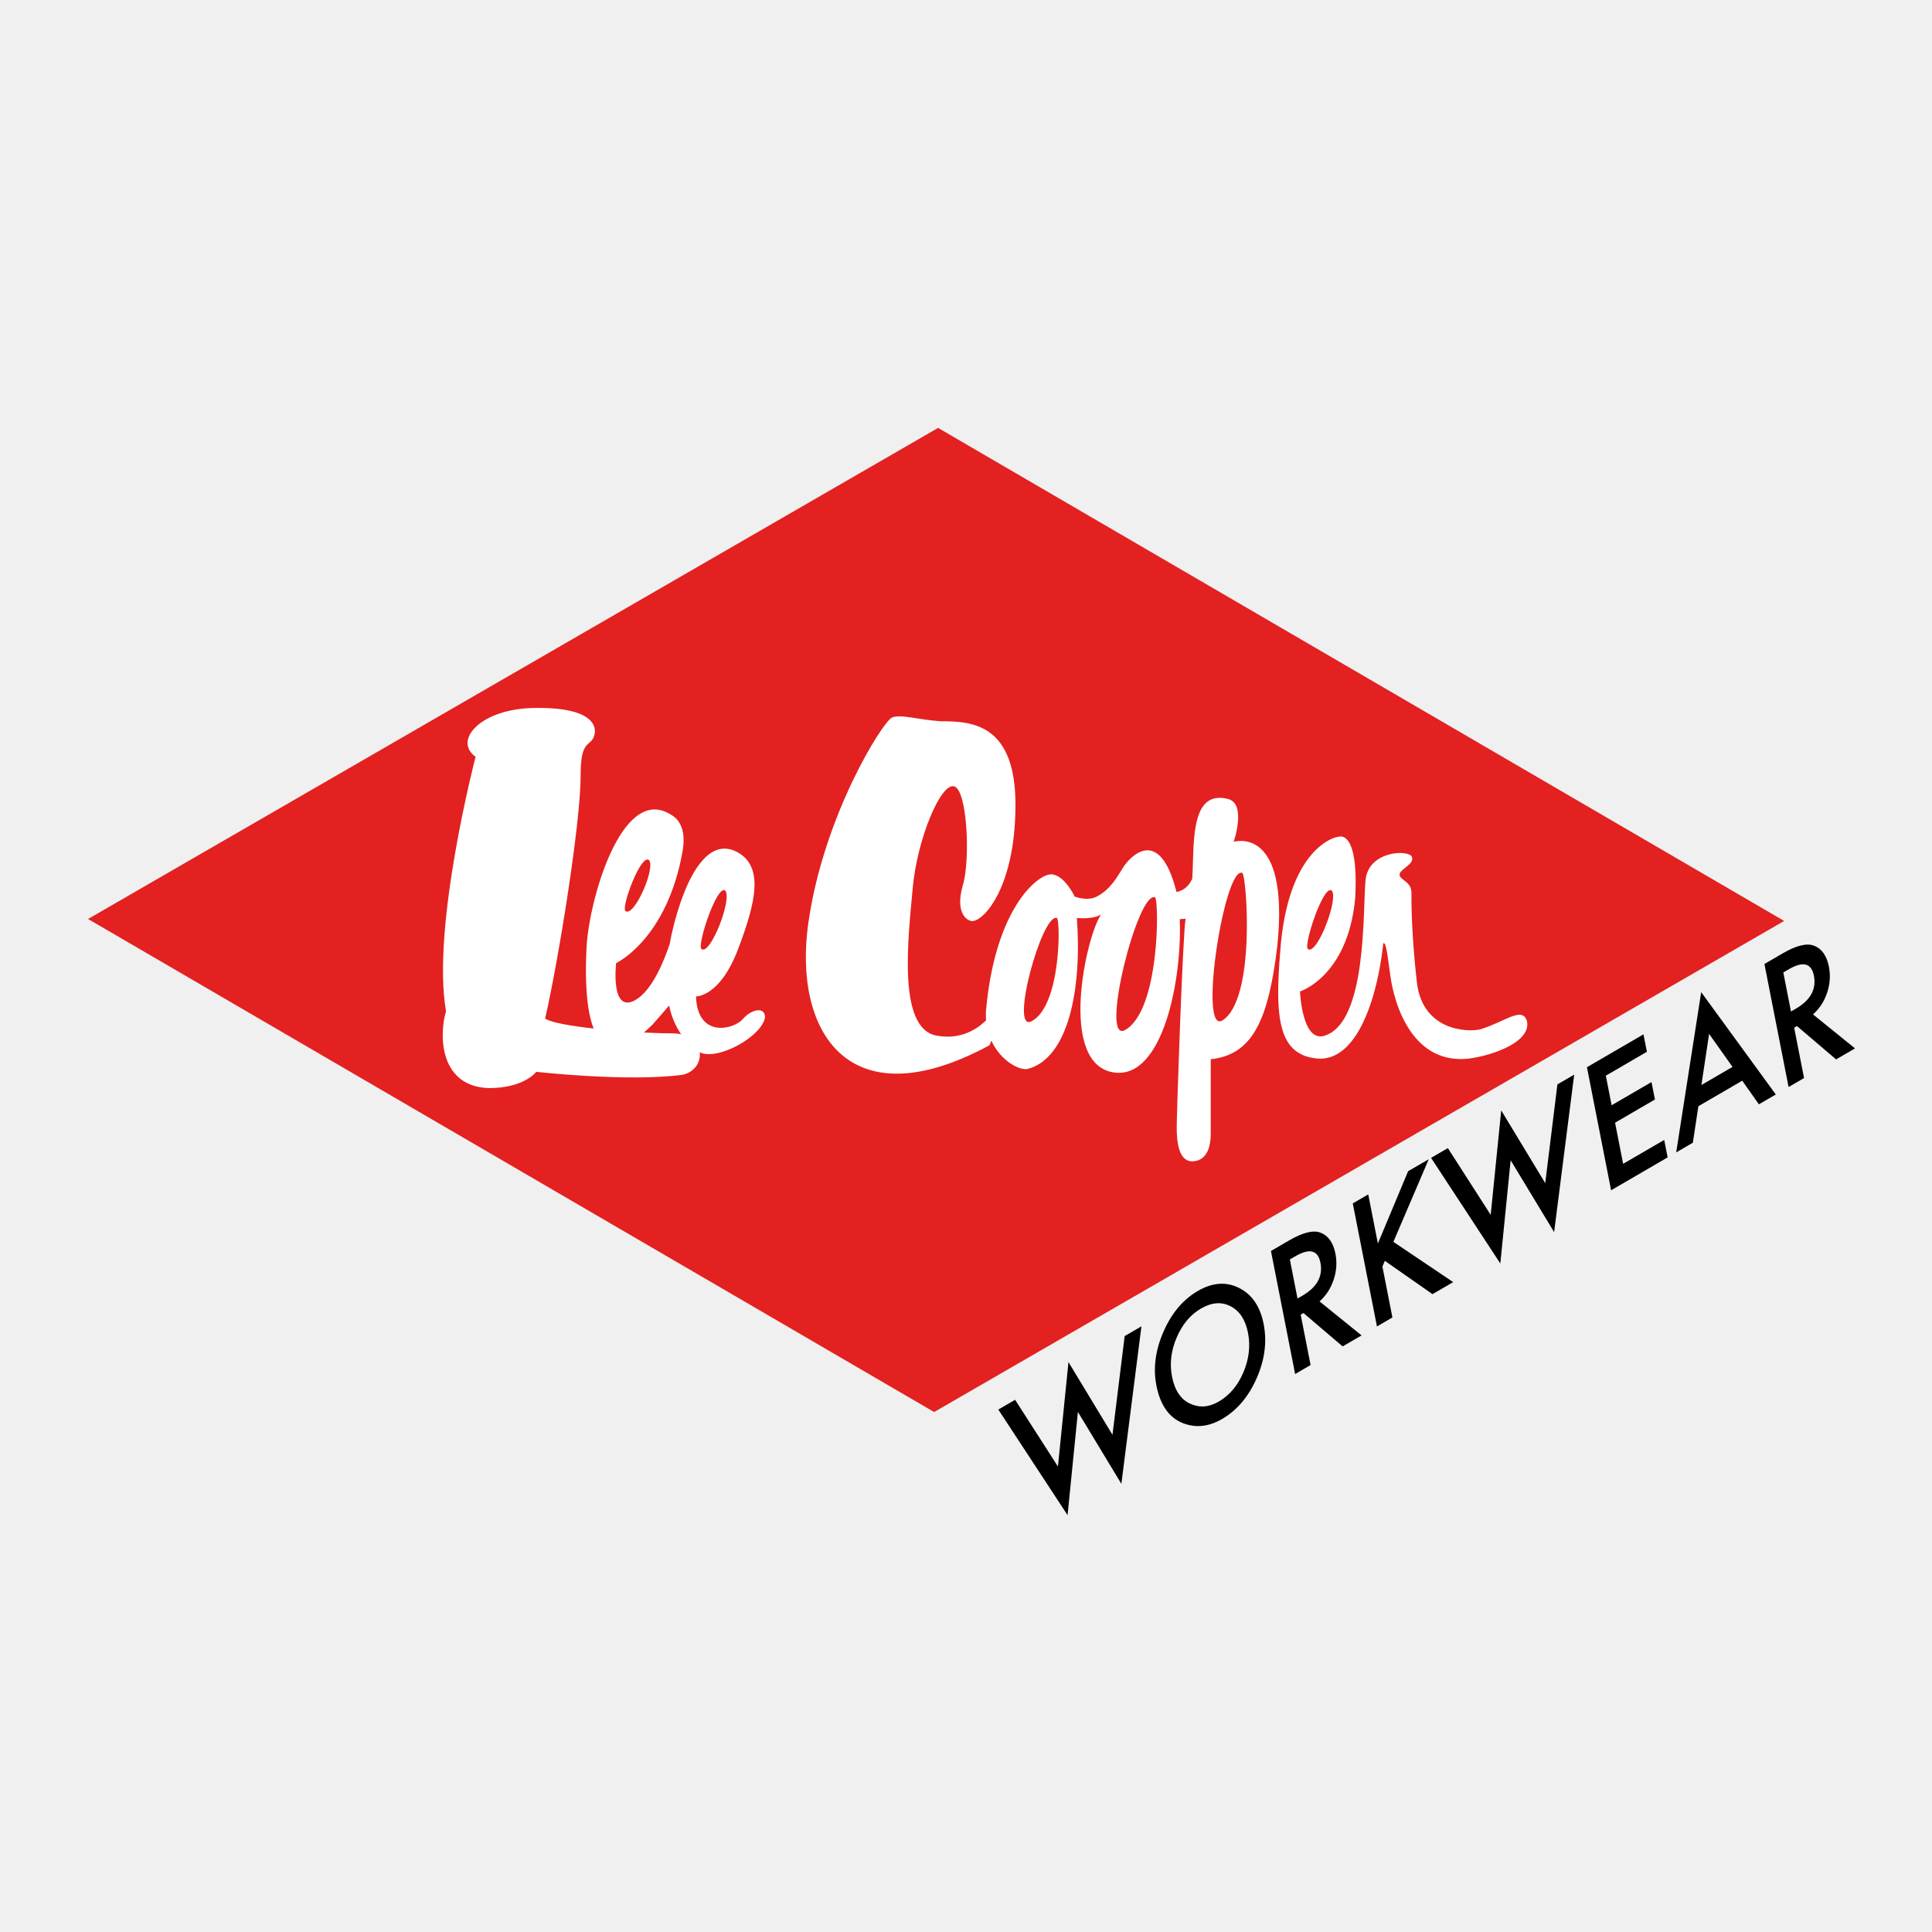
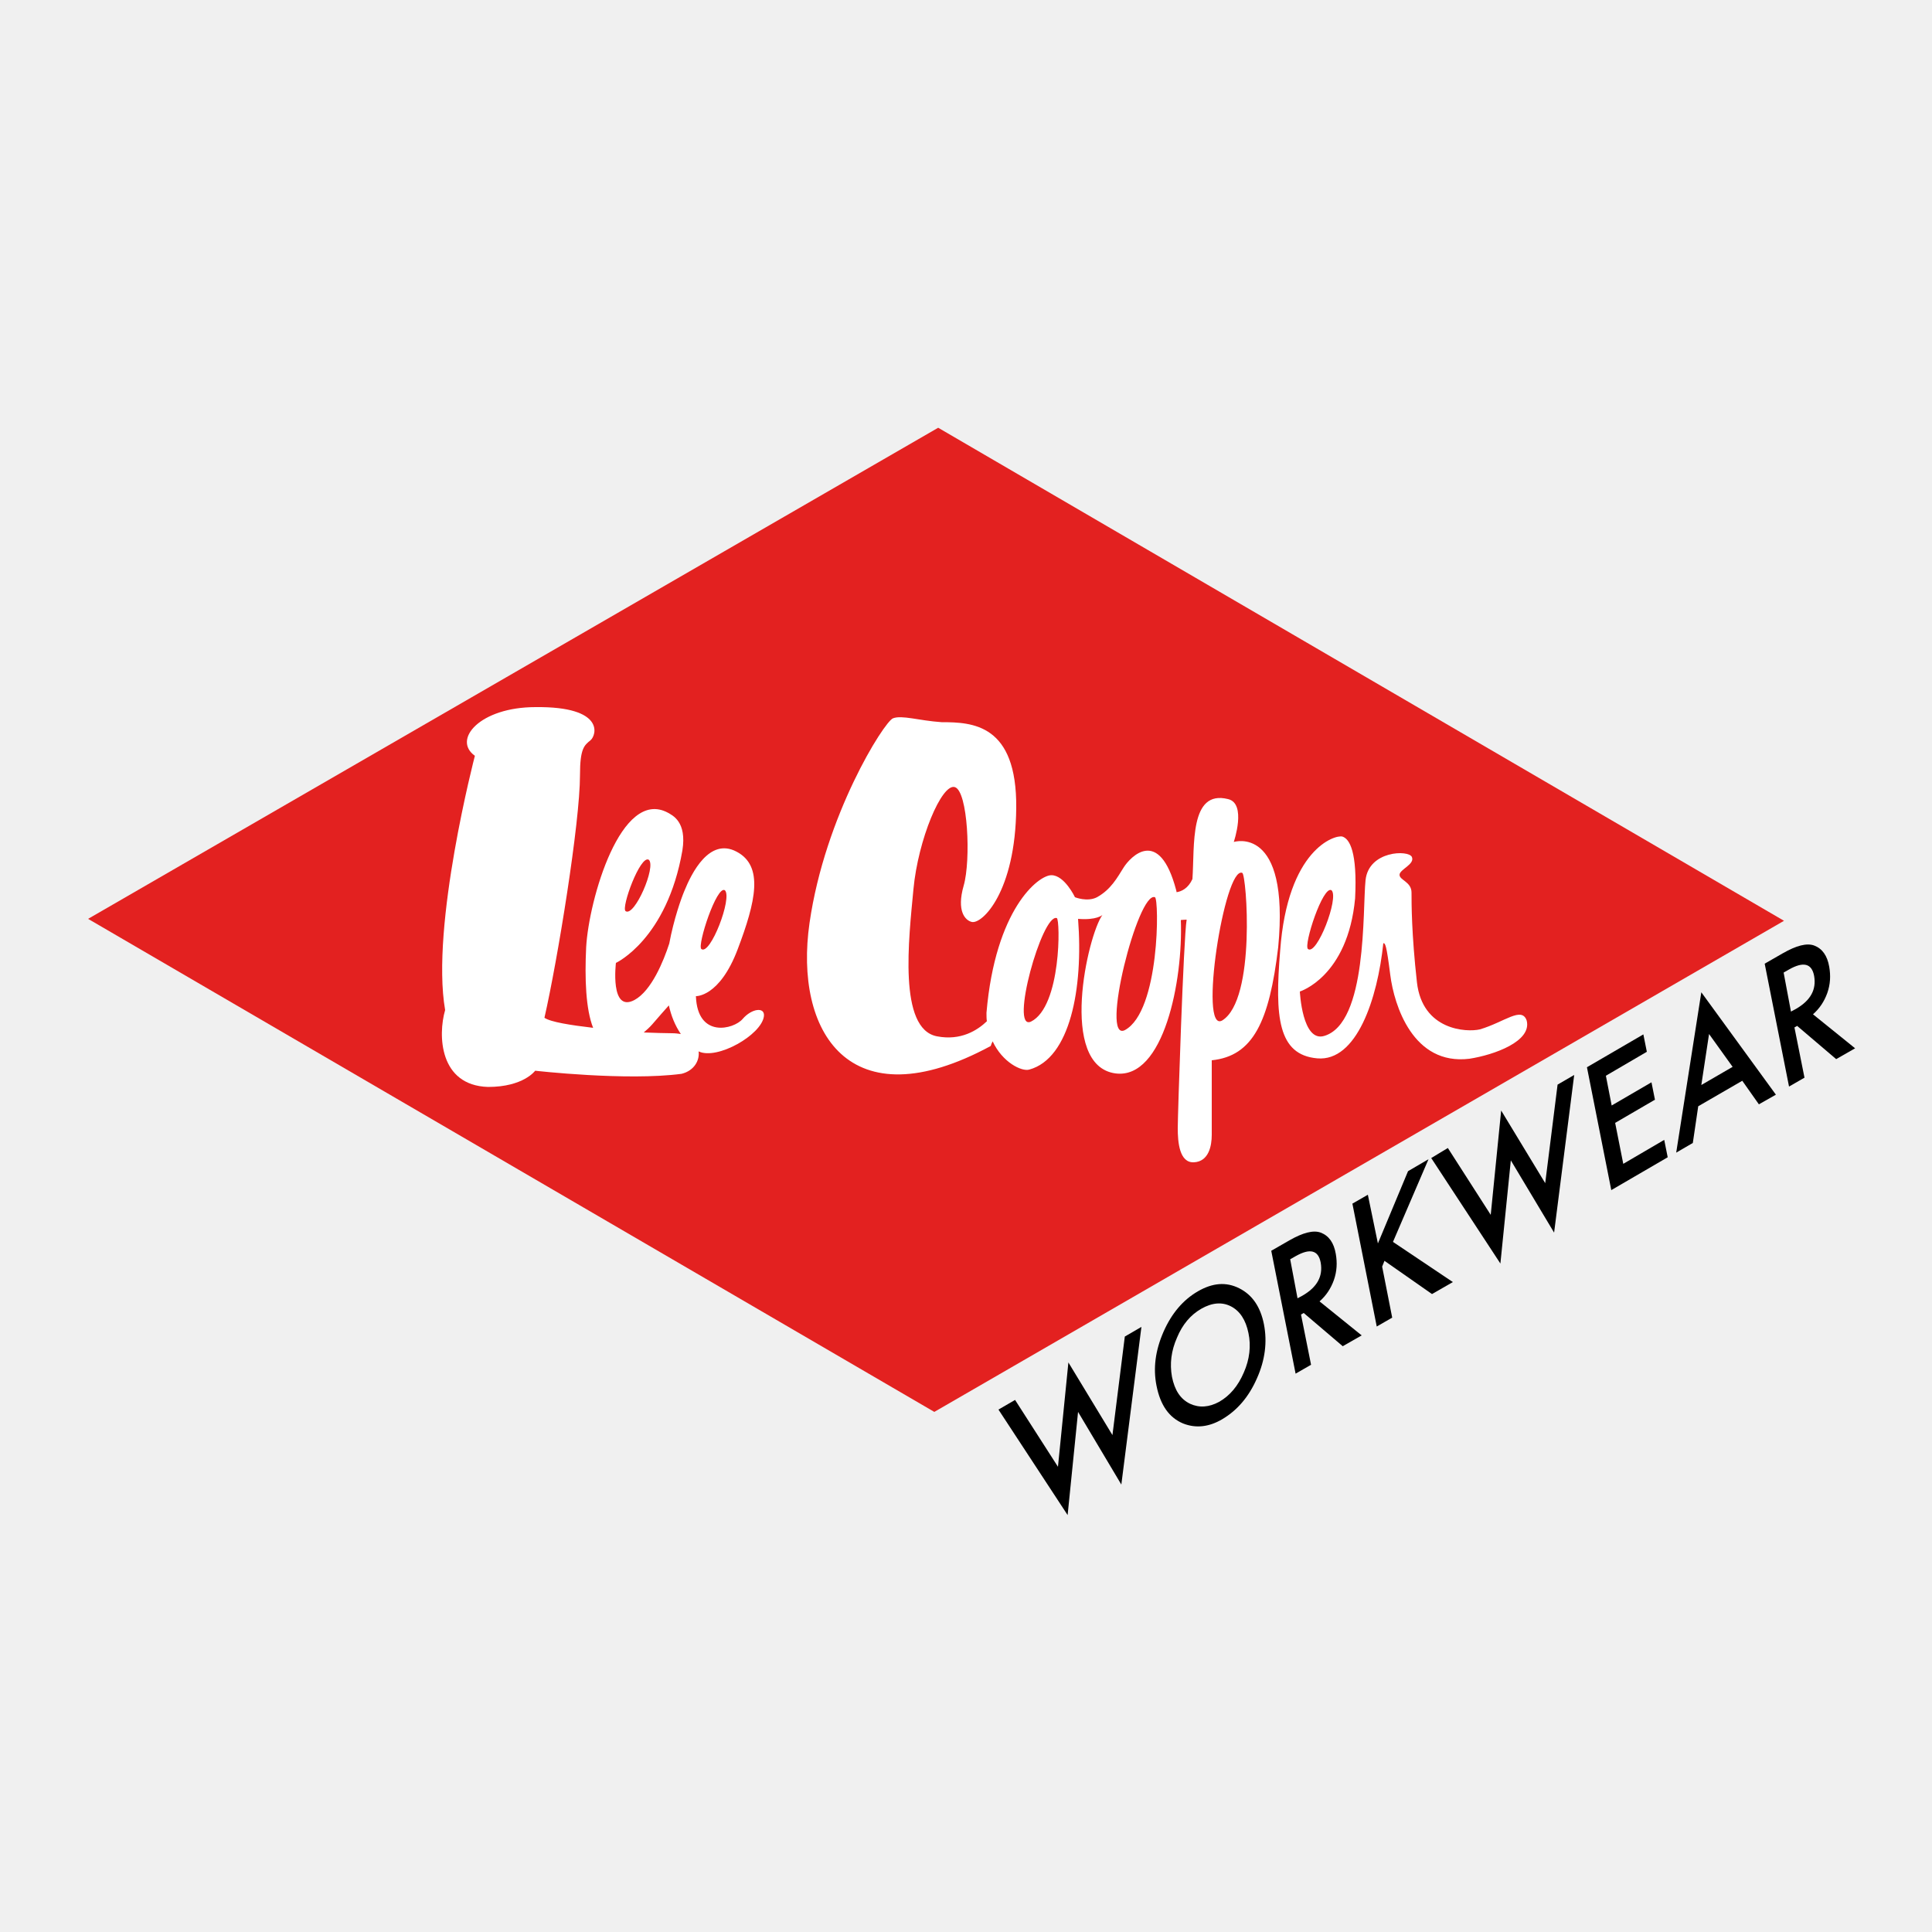
- <svg xmlns="http://www.w3.org/2000/svg" version="1.1" id="Calque_1" x="0px" y="0px" width="500px" height="500px" viewBox="0 0 500 500" enable-background="new 0 0 500 500" xml:space="preserve">
-   <g>
-     <polygon fill="#E32120" points="22.79,237.831 242.774,110.741 461.738,238.342 241.754,365.433  " />
-     <g>
-       <path fill="#FFFFFF" d="M192.244,263.734c-2.297,2.68-11.739,5.104-12.122-5.869c0,0,6.125,0.254,10.847-12.123    c4.721-12.377,6.762-21.565-0.256-25.265s-11.611,5.488-13.525,10.208c-0.769,1.896-2.729,7.23-3.868,13.611    c-1.524,4.568-4.641,12.224-9.021,14.589c-6.38,3.445-4.849-9.635-4.849-9.635s13.207-6.125,17.226-29.093    c1.244-7.464-2.606-9.118-3.828-9.761c-12.123-6.38-20.417,22.458-21.054,34.836c-0.422,8.183-0.071,16.106,1.839,20.948    c-5.914-0.654-11-1.536-12.558-2.574c3.445-14.93,9.187-50.53,9.187-62.78c0-6.89,1.148-7.656,2.68-8.996    s3.828-8.805-14.164-8.613c-14.355,0-21.628,8.422-15.695,12.633c0,0-11.484,44.022-7.656,65.842    c-1.914,6.508-1.531,19.522,11.101,19.905c9.188,0,12.25-4.211,12.25-4.211s23.734,2.68,37.897,0.766    c3.201-0.753,4.73-3.357,4.415-5.811c4.773,2.285,16.289-4.274,16.895-9.118C197.986,260.545,194.541,261.055,192.244,263.734z     M187.649,230.442c2.027,1.895-3.84,17.046-6.123,15.152C180.356,244.622,185.492,228.985,187.649,230.442z M167.872,222.519    c2.043,1.659-3.699,14.929-5.998,13.271C160.696,234.938,165.703,221.243,167.872,222.519z M166.642,267.213    c0.719-0.611,1.467-1.298,2.25-2.075c1.945-2.188,3.307-3.767,4.266-4.909c0.583,2.677,1.582,5.207,3.113,7.438    c-0.684-0.149-1.441-0.232-2.274-0.232C172.03,267.435,169.469,267.357,166.642,267.213z" />
-       <path fill="#FFFFFF" d="M395.13,264.117c-1.276-3.701-5.741,0.383-12.122,2.297c-3.445,0.766-14.93,0.255-16.333-12.25    c-1.403-12.505-1.403-20.417-1.403-23.224s-3.062-3.19-3.062-4.594s3.955-2.68,3.189-4.593    c-0.765-1.914-11.229-1.659-11.994,5.998s0.511,37.003-10.719,40.322c-5.742,1.659-6.253-11.484-6.253-11.484    s12.378-3.828,14.292-24.117c0.638-11.994-1.403-15.439-3.317-15.95c-1.914-0.511-14.164,3.19-16.078,29.604    c-1.403,16.971-0.638,26.924,9.57,27.816c10.208,0.894,15.567-15.439,17.099-29.858c0.511,0,0.765,0.256,1.786,8.167    s5.87,23.478,20.544,21.691C386.708,273.049,396.533,269.476,395.13,264.117z M344.599,230.442    c2.026,1.895-3.841,17.046-6.123,15.152C337.306,244.622,342.442,228.985,344.599,230.442z" />
-       <path fill="#FFFFFF" d="M319.271,217.861c0,0,3.445-9.953-1.531-11.102c-9.953-2.488-8.613,12.059-9.188,20.671    c-1.092,2.402-2.805,3.183-4.076,3.412c-0.043-0.185-0.088-0.366-0.135-0.541c-4.402-16.652-11.866-8.613-13.589-5.934    s-3.254,5.742-6.891,7.656c-2.501,1.316-5.742,0-5.742,0s-2.68-5.742-6.125-5.742s-14.547,8.805-16.844,35.601    c-0.027,0.756-0.004,1.48,0.055,2.179c-2.377,2.331-6.652,5.12-12.878,3.946c-10.145-1.914-7.273-25.266-6.125-38.089    s7.273-27.371,10.718-26.414c3.445,0.957,4.211,18.949,2.297,25.457c-1.914,6.508,0.383,8.996,2.106,9.379    c2.721,0.604,11.292-7.848,11.483-29.476s-11.292-22.203-19.331-22.203c-5.934-0.383-10.336-1.914-12.633-0.957    s-17.609,25.074-21.628,53.019s10.145,51.678,46.893,31.772c0.145-0.415,0.298-0.804,0.453-1.178    c2.473,5.394,7.494,7.851,9.5,7.303c10.527-2.871,13.973-20.862,12.633-39.045c4.785,0.383,6.316-0.957,6.316-0.957    c-3.828,5.167-11.484,39.045,3.445,40.959c12.521,1.605,17.501-24.118,16.863-39.686c0.338-0.028,0.818-0.068,1.511-0.125    c-0.766,4.785-2.297,50.53-2.297,53.975s0.383,8.996,4.211,8.805s4.594-4.211,4.594-7.082s0-8.039,0-19.332    c10.719-1.148,14.93-9.952,17.227-29.284C333.818,213.268,319.271,217.861,319.271,217.861z M266.826,264.372    c-5.551,2.488,2.871-28.136,6.699-26.796C274.447,237.898,274.674,260.544,266.826,264.372z M291.065,266.627    c-6.496,3.195,3.36-36.118,7.841-34.399C299.984,232.643,300.25,261.714,291.065,266.627z M316.316,264.119    c-6.249,3.548,0.566-40.111,5.18-38.201C322.606,226.378,325.12,258.662,316.316,264.119z" />
-     </g>
-     <g>
-       <path d="M262.709,362.266l11.083,17.268l2.728-27.024l11.388,18.815l3.153-25.548l4.343-2.526l-5.196,40.755l-11.249-18.598    l-2.673,26.718l-17.921-27.332L262.709,362.266z" />
-       <path d="M299.276,358.578c-0.881-4.483-0.269-9.129,1.834-13.937c2.094-4.803,5.053-8.314,8.876-10.539    c3.777-2.196,7.336-2.459,10.676-0.786c3.351,1.668,5.473,4.777,6.366,9.327c0.899,4.579,0.3,9.256-1.798,14.031    c-2.107,4.794-5.094,8.315-8.964,10.567c-3.423,1.99-6.776,2.355-10.06,1.094C302.587,366.933,300.277,363.68,299.276,358.578z     M303.323,356.293c0.691,3.521,2.245,5.841,4.66,6.966c2.403,1.129,4.887,0.947,7.451-0.543c2.782-1.618,4.9-4.139,6.359-7.561    c1.453-3.448,1.85-6.852,1.191-10.206c-0.666-3.396-2.171-5.691-4.511-6.891c-2.331-1.218-4.883-1.021-7.652,0.591    c-2.76,1.604-4.862,4.114-6.309,7.528C303.061,349.566,302.663,352.938,303.323,356.293z" />
-       <path d="M341.494,336.804l10.873,8.797l-4.895,2.847l-10.133-8.631l-0.722,0.42l2.561,13.035l-4,2.326l-6.255-31.843l4.687-2.726    c3.504-2.037,6.189-2.719,8.057-2.045c2.063,0.762,3.378,2.586,3.945,5.474c0.443,2.255,0.285,4.507-0.473,6.755    C344.383,333.461,343.167,335.326,341.494,336.804z M335.796,336.052l1.271-0.739c3.789-2.204,5.344-5.047,4.66-8.526    c-0.64-3.257-2.804-3.814-6.489-1.671l-1.427,0.829L335.796,336.052z" />
-       <path d="M356.593,321.818l7.826-18.706l5.34-3.106l-9.154,21.386l15.478,10.417l-5.356,3.115l-12.331-8.616l-0.631,1.471    l2.589,13.179l-4,2.327l-6.255-31.844l4-2.326L356.593,321.818z" />
-       <path d="M374.704,297.129l11.084,17.269l2.728-27.024l11.387,18.815l3.153-25.549l4.343-2.525l-5.195,40.755l-11.25-18.599    l-2.672,26.718l-17.922-27.332L374.704,297.129z" />
-       <path d="M426.215,272.203l-10.631,6.182l1.503,7.653l10.321-6.002l0.887,4.515l-10.319,6.002l2.09,10.644l10.629-6.183    l0.888,4.517l-14.63,8.509l-6.255-31.843l14.63-8.509L426.215,272.203z" />
-       <path d="M450.893,279.682l-11.351,6.602l-1.436,9.452l-4.309,2.506l6.472-41.473l19.305,26.481l-4.38,2.548L450.893,279.682z     M448.374,276.113l-6.06-8.541l-1.993,13.225L448.374,276.113z" />
-       <path d="M469.202,262.529l10.874,8.797l-4.896,2.847l-10.133-8.631l-0.722,0.42l2.562,13.035l-4,2.326l-6.255-31.842l4.686-2.726    c3.504-2.037,6.189-2.718,8.058-2.044c2.063,0.761,3.378,2.585,3.944,5.474c0.443,2.254,0.285,4.506-0.471,6.753    C472.092,259.187,470.875,261.052,469.202,262.529z M463.504,261.776l1.272-0.738c3.787-2.204,5.342-5.047,4.659-8.526    c-0.641-3.257-2.804-3.814-6.49-1.671l-1.426,0.829L463.504,261.776z" />
-     </g>
-   </g>
+ <svg xmlns="http://www.w3.org/2000/svg" version="1.1" id="Calque_1" x="0px" y="0px" viewBox="-345 170.9 500 500" style="enable-background:new -345 170.9 500 500;" xml:space="preserve">
+   <style type="text/css">
+ 	.st0{fill:#E32120;}
+ 	.st1{fill:#FFFFFF;}
+ </style>
+   <polygon class="st0" points="-322.2,408.7 -102.2,281.6 116.7,409.2 -103.2,536.3 " />
+   <path class="st1" d="M-152.8,434.6c-2.3,2.7-11.7,5.1-12.1-5.9c0,0,6.1,0.3,10.8-12.1c4.7-12.4,6.8-21.6-0.3-25.3  c-7-3.7-11.6,5.5-13.5,10.2c-0.8,1.9-2.7,7.2-3.9,13.6c-1.5,4.6-4.6,12.2-9,14.6c-6.4,3.4-4.8-9.6-4.8-9.6s13.2-6.1,17.2-29.1  c1.2-7.5-2.6-9.1-3.8-9.8c-12.1-6.4-20.4,22.5-21.1,34.8c-0.4,8.2-0.1,16.1,1.8,20.9c-5.9-0.7-11-1.5-12.6-2.6  c3.4-14.9,9.2-50.5,9.2-62.8c0-6.9,1.1-7.7,2.7-9s3.8-8.8-14.2-8.6c-14.4,0-21.6,8.4-15.7,12.6c0,0-11.5,44-7.7,65.8  c-1.9,6.5-1.5,19.5,11.1,19.9c9.2,0,12.2-4.2,12.2-4.2s23.7,2.7,37.9,0.8c3.2-0.8,4.7-3.4,4.4-5.8c4.8,2.3,16.3-4.3,16.9-9.1  C-147,431.4-150.5,431.9-152.8,434.6z M-157.4,401.3c2,1.9-3.8,17-6.1,15.2C-164.6,415.5-159.5,399.9-157.4,401.3z M-177.1,393.4  c2,1.7-3.7,14.9-6,13.3C-184.3,405.8-179.3,392.1-177.1,393.4z M-178.4,438.1c0.7-0.6,1.5-1.3,2.2-2.1c1.9-2.2,3.3-3.8,4.3-4.9  c0.6,2.7,1.6,5.2,3.1,7.4c-0.7-0.1-1.4-0.2-2.3-0.2C-173,438.3-175.5,438.2-178.4,438.1z" />
+   <path class="st1" d="M50.1,435c-1.3-3.7-5.7,0.4-12.1,2.3c-3.4,0.8-14.9,0.3-16.3-12.2s-1.4-20.4-1.4-23.2s-3.1-3.2-3.1-4.6  s4-2.7,3.2-4.6c-0.8-1.9-11.2-1.7-12,6c-0.8,7.7,0.5,37-10.7,40.3c-5.7,1.7-6.3-11.5-6.3-11.5s12.4-3.8,14.3-24.1  c0.6-12-1.4-15.4-3.3-16c-1.9-0.5-14.2,3.2-16.1,29.6c-1.4,17-0.6,26.9,9.6,27.8C6.1,445.7,11.5,429.4,13,415c0.5,0,0.8,0.3,1.8,8.2  s5.9,23.5,20.5,21.7C41.7,443.9,51.5,440.4,50.1,435z M-0.4,401.3c2,1.9-3.8,17-6.1,15.2C-7.7,415.5-2.6,399.9-0.4,401.3z" />
+   <path class="st1" d="M-25.7,388.8c0,0,3.4-10-1.5-11.1c-10-2.5-8.6,12.1-9.2,20.7c-1.1,2.4-2.8,3.2-4.1,3.4c0-0.2-0.1-0.4-0.1-0.5  c-4.4-16.7-11.9-8.6-13.6-5.9c-1.7,2.7-3.3,5.7-6.9,7.7c-2.5,1.3-5.7,0-5.7,0s-2.7-5.7-6.1-5.7s-14.5,8.8-16.8,35.6  c0,0.8,0,1.5,0.1,2.2c-2.4,2.3-6.7,5.1-12.9,3.9c-10.1-1.9-7.3-25.3-6.1-38.1s7.3-27.4,10.7-26.4s4.2,18.9,2.3,25.5s0.4,9,2.1,9.4  c2.7,0.6,11.3-7.8,11.5-29.5s-11.3-22.2-19.3-22.2c-5.9-0.4-10.3-1.9-12.6-1s-17.6,25.1-21.6,53c-4,27.9,10.1,51.7,46.9,31.8  c0.1-0.4,0.3-0.8,0.5-1.2c2.5,5.4,7.5,7.9,9.5,7.3c10.5-2.9,14-20.9,12.6-39c4.8,0.4,6.3-1,6.3-1c-3.8,5.2-11.5,39,3.4,41  c12.5,1.6,17.5-24.1,16.9-39.7c0.3,0,0.8-0.1,1.5-0.1c-0.8,4.8-2.3,50.5-2.3,54s0.4,9,4.2,8.8s4.6-4.2,4.6-7.1s0-8,0-19.3  c10.7-1.1,14.9-10,17.2-29.3C-11.2,384.2-25.7,388.8-25.7,388.8z M-78.2,435.3c-5.6,2.5,2.9-28.1,6.7-26.8  C-70.6,408.8-70.3,431.4-78.2,435.3z M-53.9,437.5c-6.5,3.2,3.4-36.1,7.8-34.4C-45,403.5-44.8,432.6-53.9,437.5z M-28.7,435  c-6.2,3.5,0.6-40.1,5.2-38.2C-22.4,397.3-19.9,429.6-28.7,435z" />
+   <path d="M-82.3,533.2l11.1,17.3l2.7-27l11.4,18.8l3.2-25.5l4.3-2.5l-5.2,40.8L-66,536.3l-2.7,26.7l-17.9-27.3L-82.3,533.2z" />
+   <path d="M-45.7,529.5c-0.9-4.5-0.3-9.1,1.8-13.9c2.1-4.8,5.1-8.3,8.9-10.5c3.8-2.2,7.3-2.5,10.7-0.8c3.4,1.7,5.5,4.8,6.4,9.3  c0.9,4.6,0.3,9.3-1.8,14c-2.1,4.8-5.1,8.3-9,10.6c-3.4,2-6.8,2.4-10.1,1.1C-42.4,537.8-44.7,534.6-45.7,529.5z M-41.7,527.2  c0.7,3.5,2.2,5.8,4.7,7c2.4,1.1,4.9,0.9,7.5-0.5c2.8-1.6,4.9-4.1,6.4-7.6c1.5-3.4,1.9-6.9,1.2-10.2c-0.7-3.4-2.2-5.7-4.5-6.9  c-2.3-1.2-4.9-1-7.7,0.6c-2.8,1.6-4.9,4.1-6.3,7.5C-41.9,520.5-42.3,523.8-41.7,527.2z" />
+   <path d="M-3.5,507.7l10.9,8.8l-4.9,2.8l-10.1-8.6l-0.7,0.4l2.6,13l-4,2.3l-6.3-31.8l4.7-2.7c3.5-2,6.2-2.7,8.1-2  c2.1,0.8,3.4,2.6,3.9,5.5c0.4,2.3,0.3,4.5-0.5,6.8C-0.6,504.4-1.8,506.2-3.5,507.7z M-9.2,506.9l1.3-0.7c3.8-2.2,5.3-5,4.7-8.5  c-0.6-3.3-2.8-3.8-6.5-1.7l-1.4,0.8L-9.2,506.9z" />
+   <path d="M11.6,492.7l7.8-18.7l5.3-3.1l-9.2,21.4l15.5,10.4l-5.4,3.1l-12.3-8.6l-0.6,1.5l2.6,13.2l-4,2.3l-6.3-31.8l4-2.3L11.6,492.7  z" />
+   <path d="M29.7,468l11.1,17.3l2.7-27l11.4,18.8l3.2-25.5l4.3-2.5l-5.2,40.8L46,471.2l-2.7,26.7l-17.9-27.3L29.7,468z" />
+   <path d="M81.2,443.1l-10.6,6.2l1.5,7.7l10.3-6l0.9,4.5l-10.3,6l2.1,10.6l10.6-6.2l0.9,4.5L72,478.9l-6.3-31.8l14.6-8.5L81.2,443.1z" />
+   <path d="M105.9,450.6l-11.4,6.6l-1.4,9.5l-4.3,2.5l6.5-41.5l19.3,26.5l-4.4,2.5L105.9,450.6z M103.4,447l-6.1-8.5l-2,13.2L103.4,447  z" />
+   <path d="M124.2,433.4l10.9,8.8l-4.9,2.8l-10.1-8.6l-0.7,0.4l2.6,13l-4,2.3l-6.3-31.8l4.7-2.7c3.5-2,6.2-2.7,8.1-2  c2.1,0.8,3.4,2.6,3.9,5.5c0.4,2.3,0.3,4.5-0.5,6.8C127.1,430.1,125.9,431.9,124.2,433.4z M118.5,432.7l1.3-0.7  c3.8-2.2,5.3-5,4.7-8.5c-0.6-3.3-2.8-3.8-6.5-1.7l-1.4,0.8L118.5,432.7z" />
</svg>
